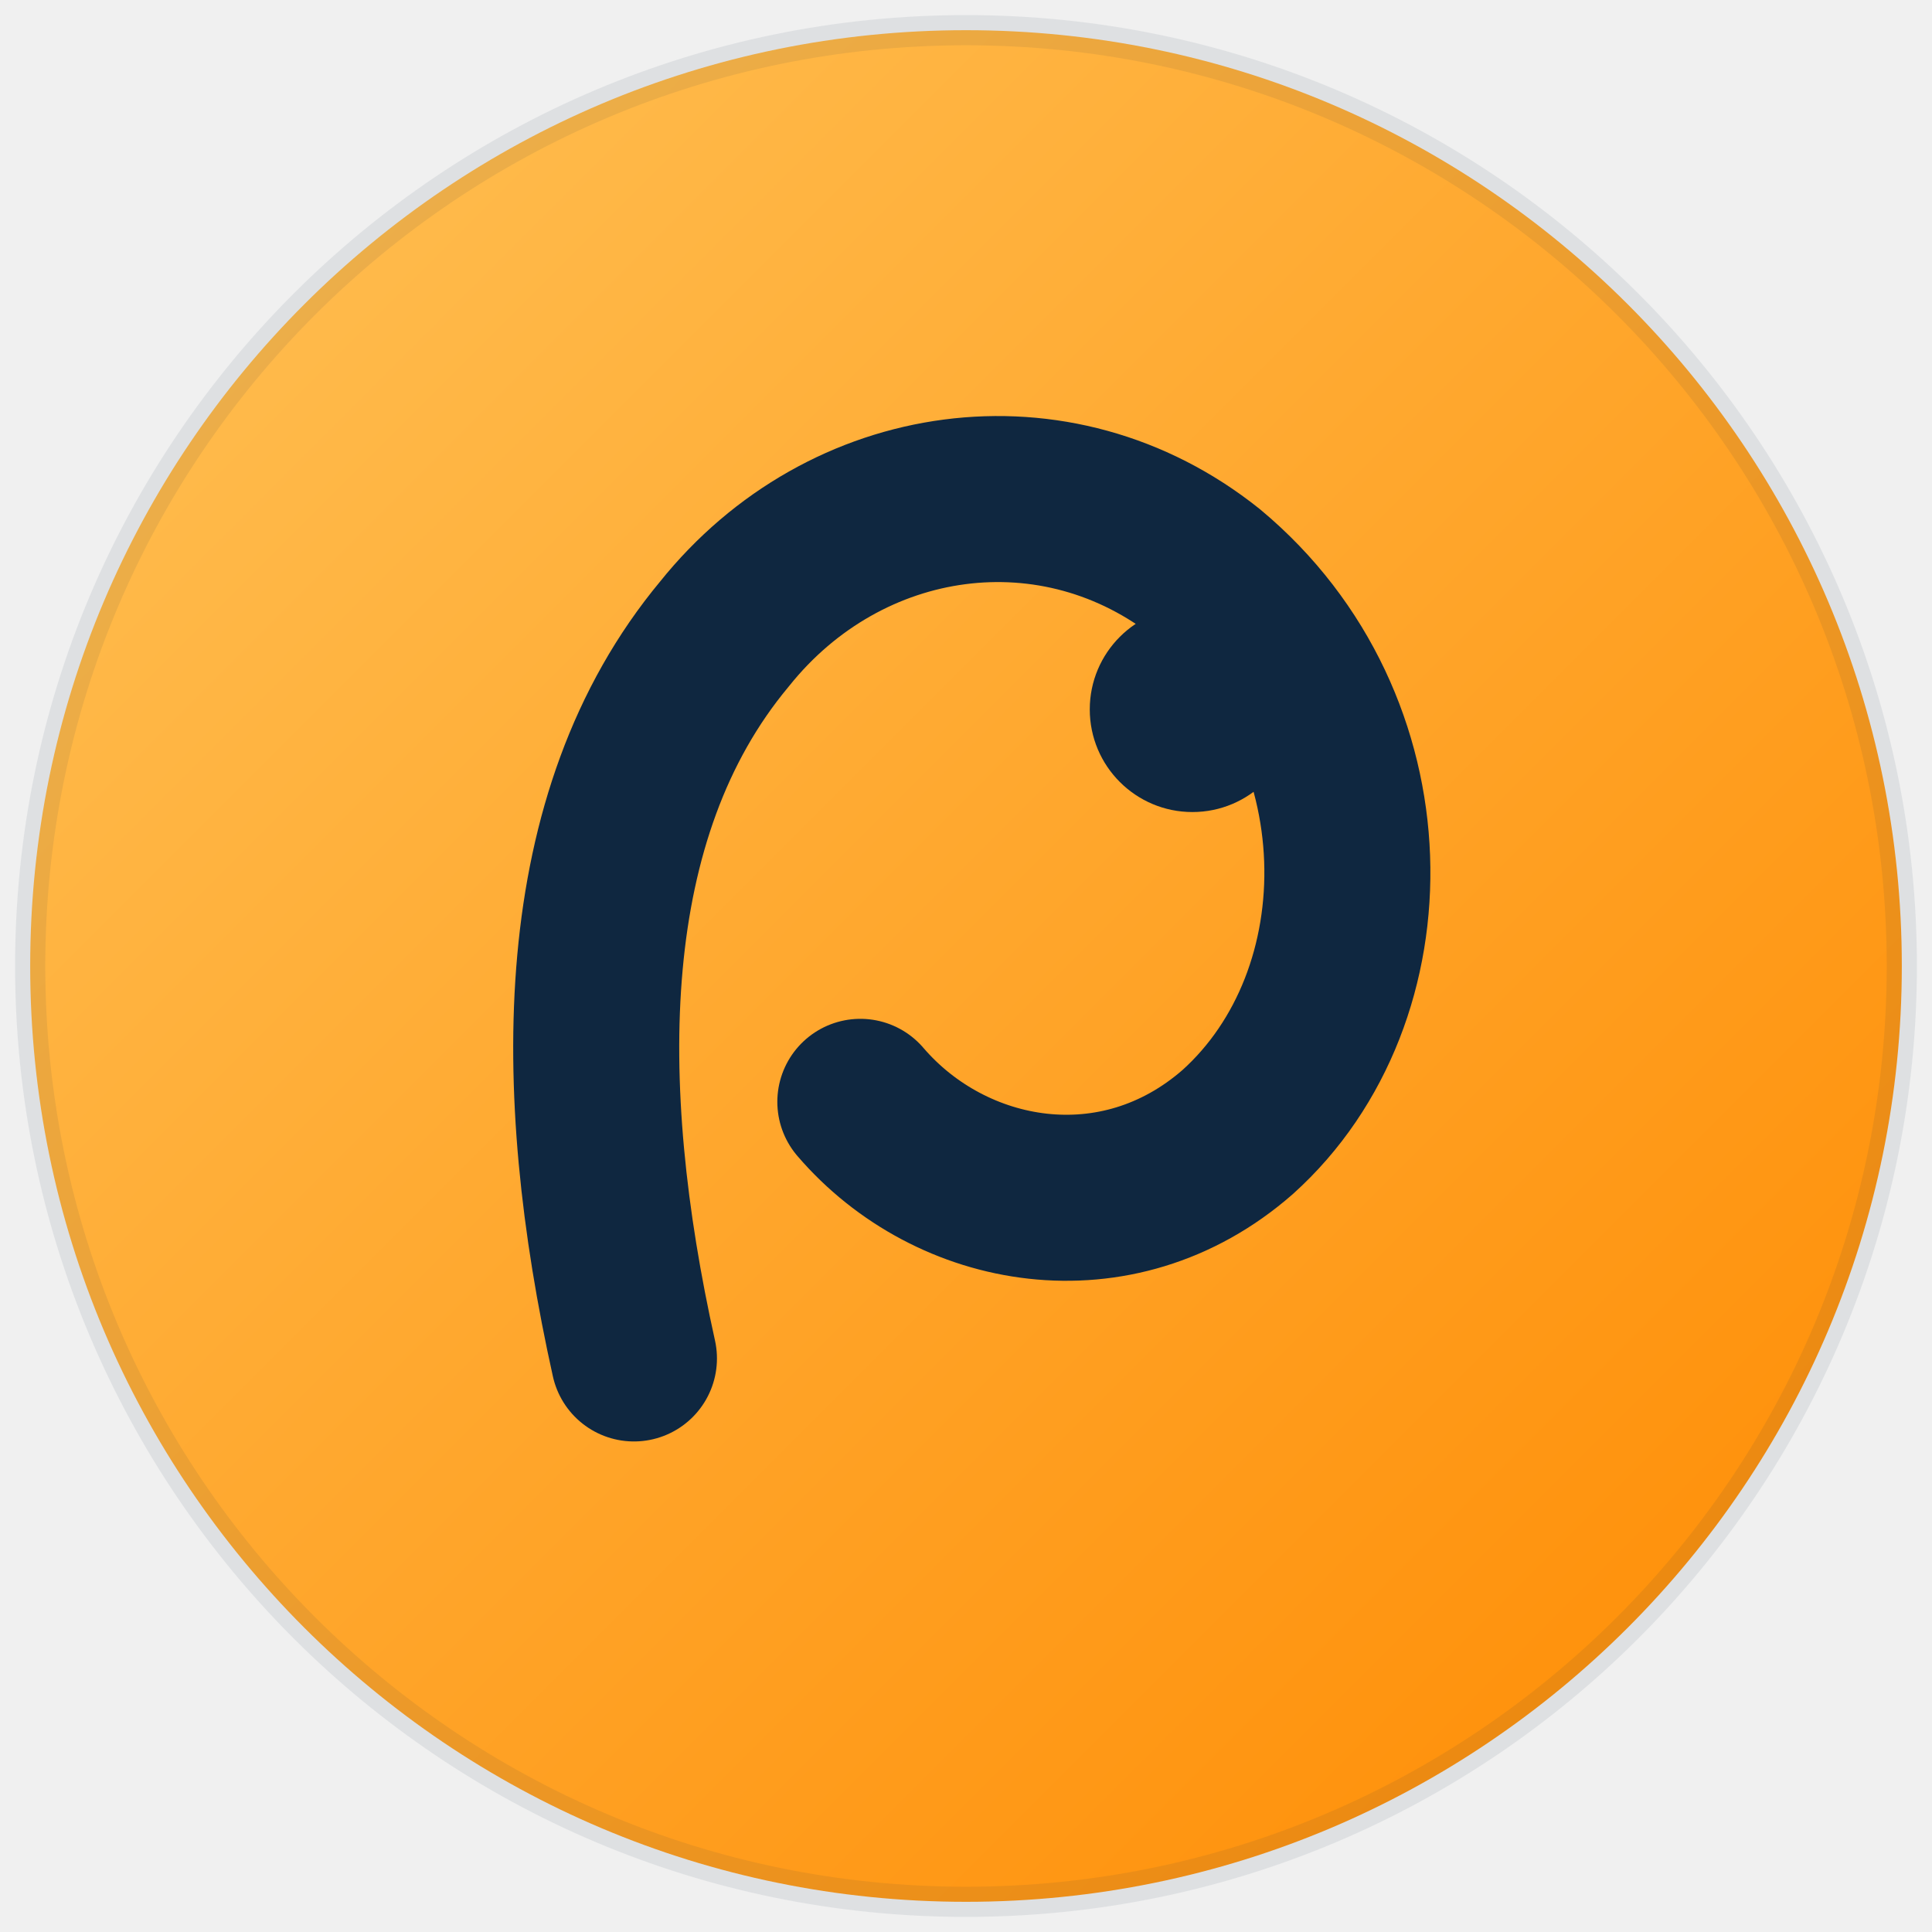
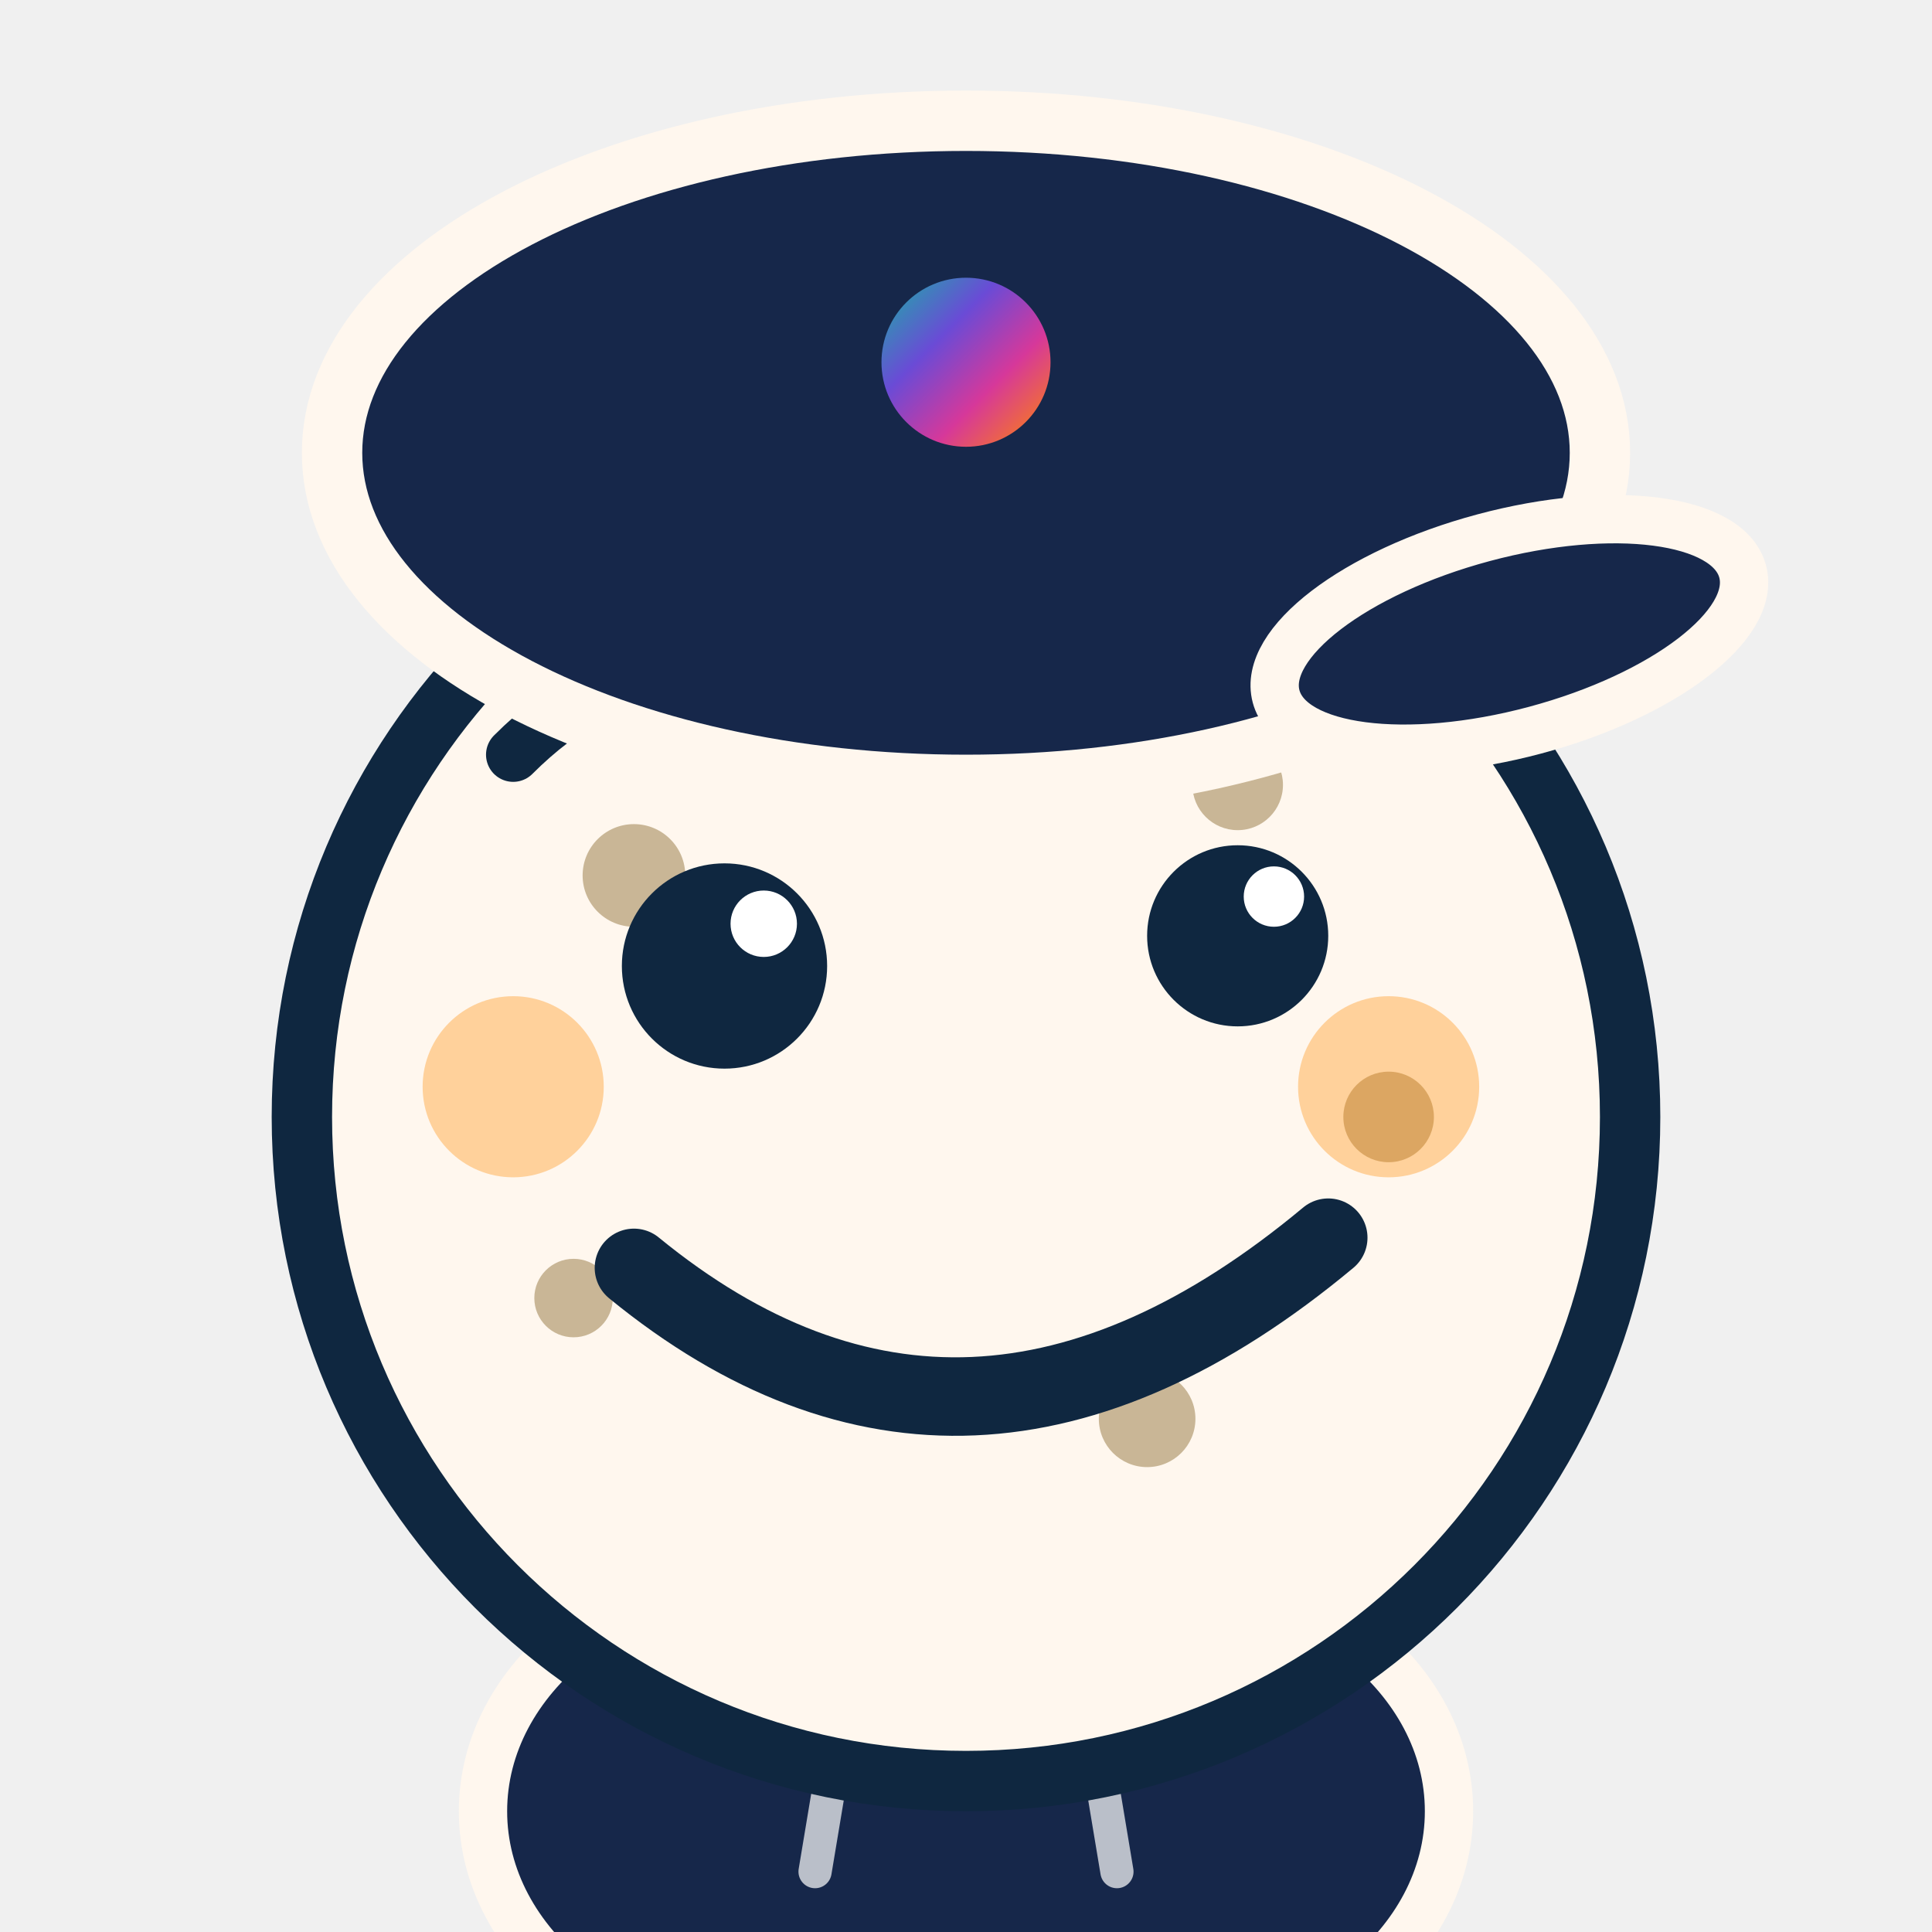
<svg xmlns="http://www.w3.org/2000/svg" viewBox="0 0 64 64" role="img" aria-label="Puffins">
  <defs>
-     <linearGradient id="puffins-mark-bg" x1="0%" y1="0%" x2="100%" y2="100%">
-       <stop offset="0%" stop-color="#FFC257" />
+     <linearGradient id="puffLogoDot" x1="0" y1="0" x2="1" y2="1">
+       <stop offset="0%" stop-color="#17b3a3" />
+       <stop offset="35%" stop-color="#6a4bd6" />
+       <stop offset="65%" stop-color="#d6389a" />
      <stop offset="100%" stop-color="#FF8A00" />
    </linearGradient>
  </defs>
-   <circle cx="32" cy="32" r="31" fill="url(#puffins-mark-bg)" />
-   <circle cx="32" cy="32" r="31" fill="none" stroke="#0F2740" stroke-opacity="0.08" stroke-width="1" />
-   <path d="M21 45 C19 36 19 27 24 21 C28 16 35 15 40 19 C46 24 46 33 41 37.5 C37 41 31.5 40 28.5 36.5" fill="none" stroke="#0F2740" stroke-width="5.5" stroke-linecap="round" stroke-linejoin="round" />
-   <circle cx="39.5" cy="23.5" r="3.4" fill="#0F2740" />
+   <rect x="16" y="52" width="32" height="16" rx="10" fill="#16274a" stroke="#FFF7EE" stroke-width="1.6" />
+   <line x1="28" y1="56" x2="27" y2="62" stroke="#fff" stroke-width="1.1" stroke-linecap="round" opacity=".7" />
+   <line x1="36" y1="56" x2="37" y2="62" stroke="#fff" stroke-width="1.1" stroke-linecap="round" opacity=".7" />
+   <circle cx="32" cy="37" r="22" fill="#FFF7EE" stroke="#0F2740" stroke-width="2" />
+   <circle cx="21" cy="29" r="1.7" fill="#c9b696" />
+   <circle cx="41" cy="26" r="1.5" fill="#c9b696" />
+   <circle cx="38" cy="47" r="1.6" fill="#c9b696" />
+   <circle cx="19" cy="43" r="1.3" fill="#c9b696" />
+   <circle cx="46" cy="37" r="1.5" fill="#c9b696" />
+   <circle cx="29" cy="21" r="1.2" fill="#c9b696" />
+   <circle cx="17" cy="36" r="3" fill="#FF8A00" opacity=".35" />
+   <circle cx="46" cy="36" r="3" fill="#FF8A00" opacity=".35" />
+   <path d="M17,25 Q22,20 28,24" stroke="#0F2740" stroke-width="1.8" fill="none" stroke-linecap="round" />
+   <path d="M36,23 Q41,19 47,22" stroke="#0F2740" stroke-width="1.8" fill="none" stroke-linecap="round" />
+   <circle cx="24" cy="32" r="3.4" fill="#0F2740" />
+   <circle cx="41" cy="31" r="3" fill="#0F2740" />
+   <circle cx="25.3" cy="30.6" r="1.1" fill="#fff" />
+   <circle cx="42.2" cy="29.7" r="1" fill="#fff" />
+   <path d="M21,42 Q32,51 44,41" stroke="#0F2740" stroke-width="2.6" fill="none" stroke-linecap="round" />
+   <ellipse cx="32" cy="15" rx="21" ry="11" fill="#16274a" stroke="#FFF7EE" stroke-width="2" />
+   <ellipse cx="50" cy="21" rx="8" ry="3.3" fill="#16274a" stroke="#FFF7EE" stroke-width="1.6" transform="rotate(-15 50 21)" />
+   <circle cx="32" cy="12" r="2.8" fill="url(#puffLogoDot)" />
</svg>
